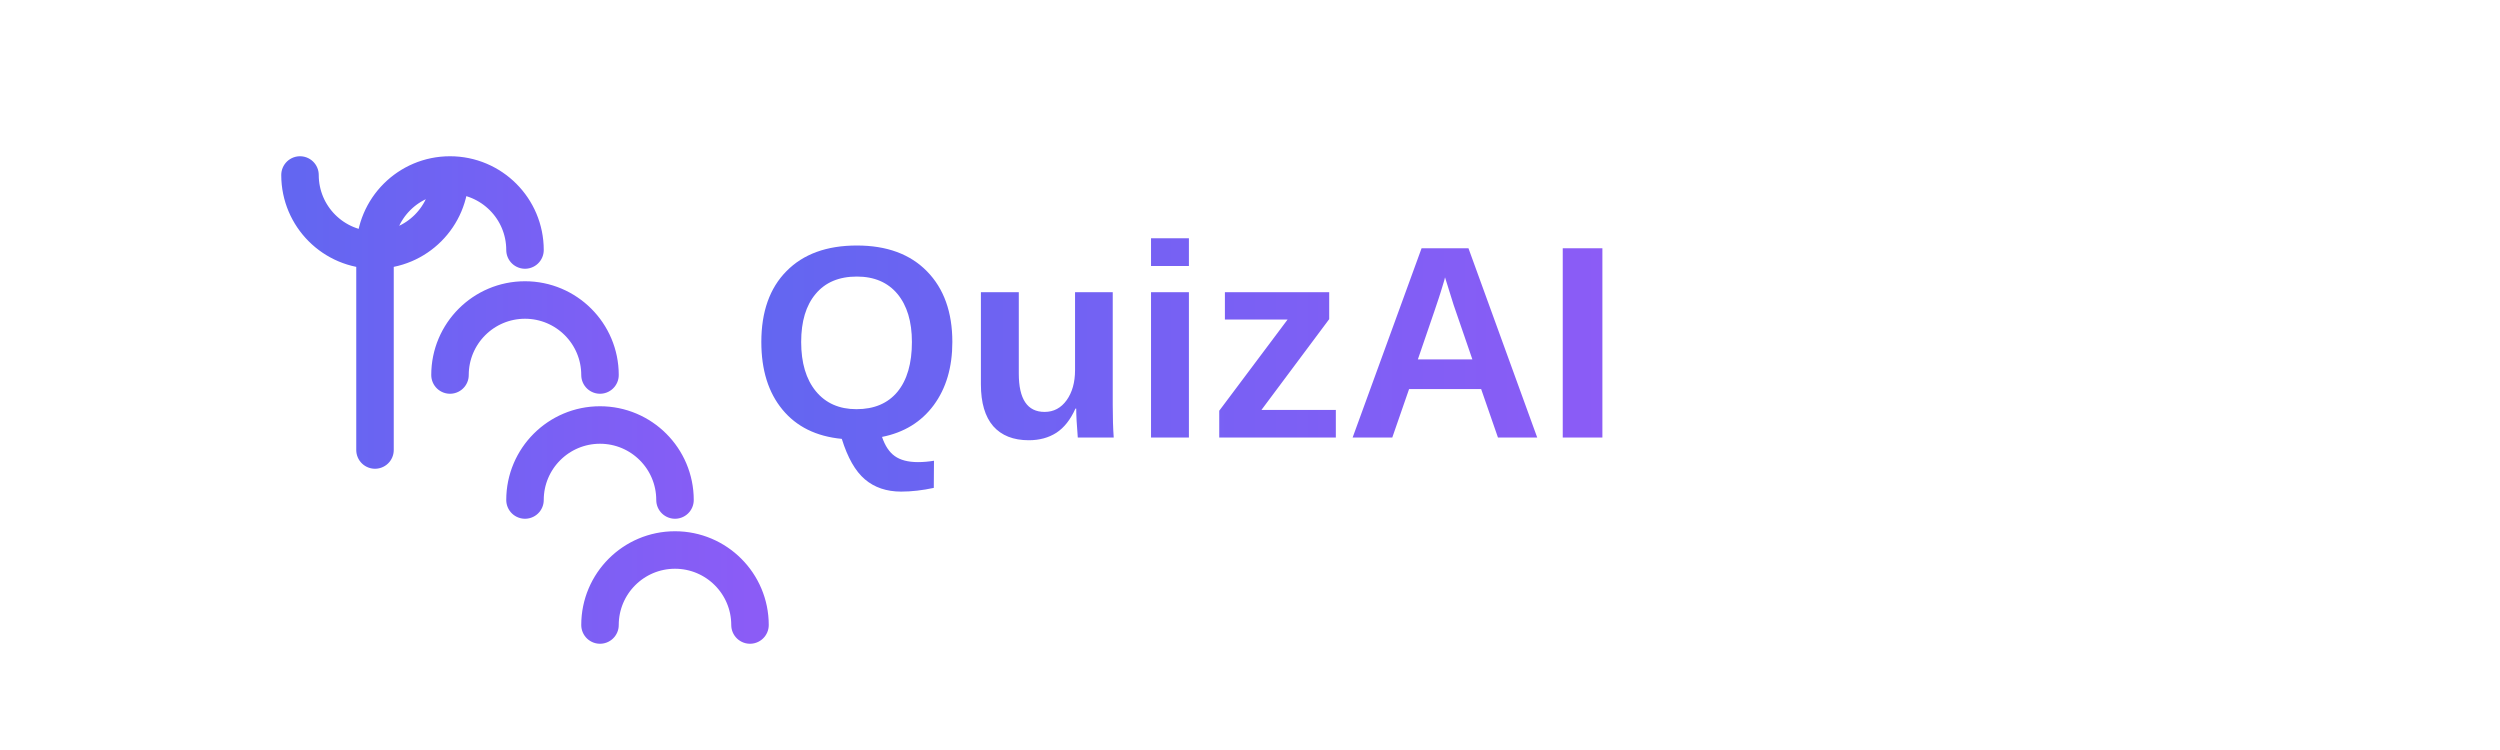
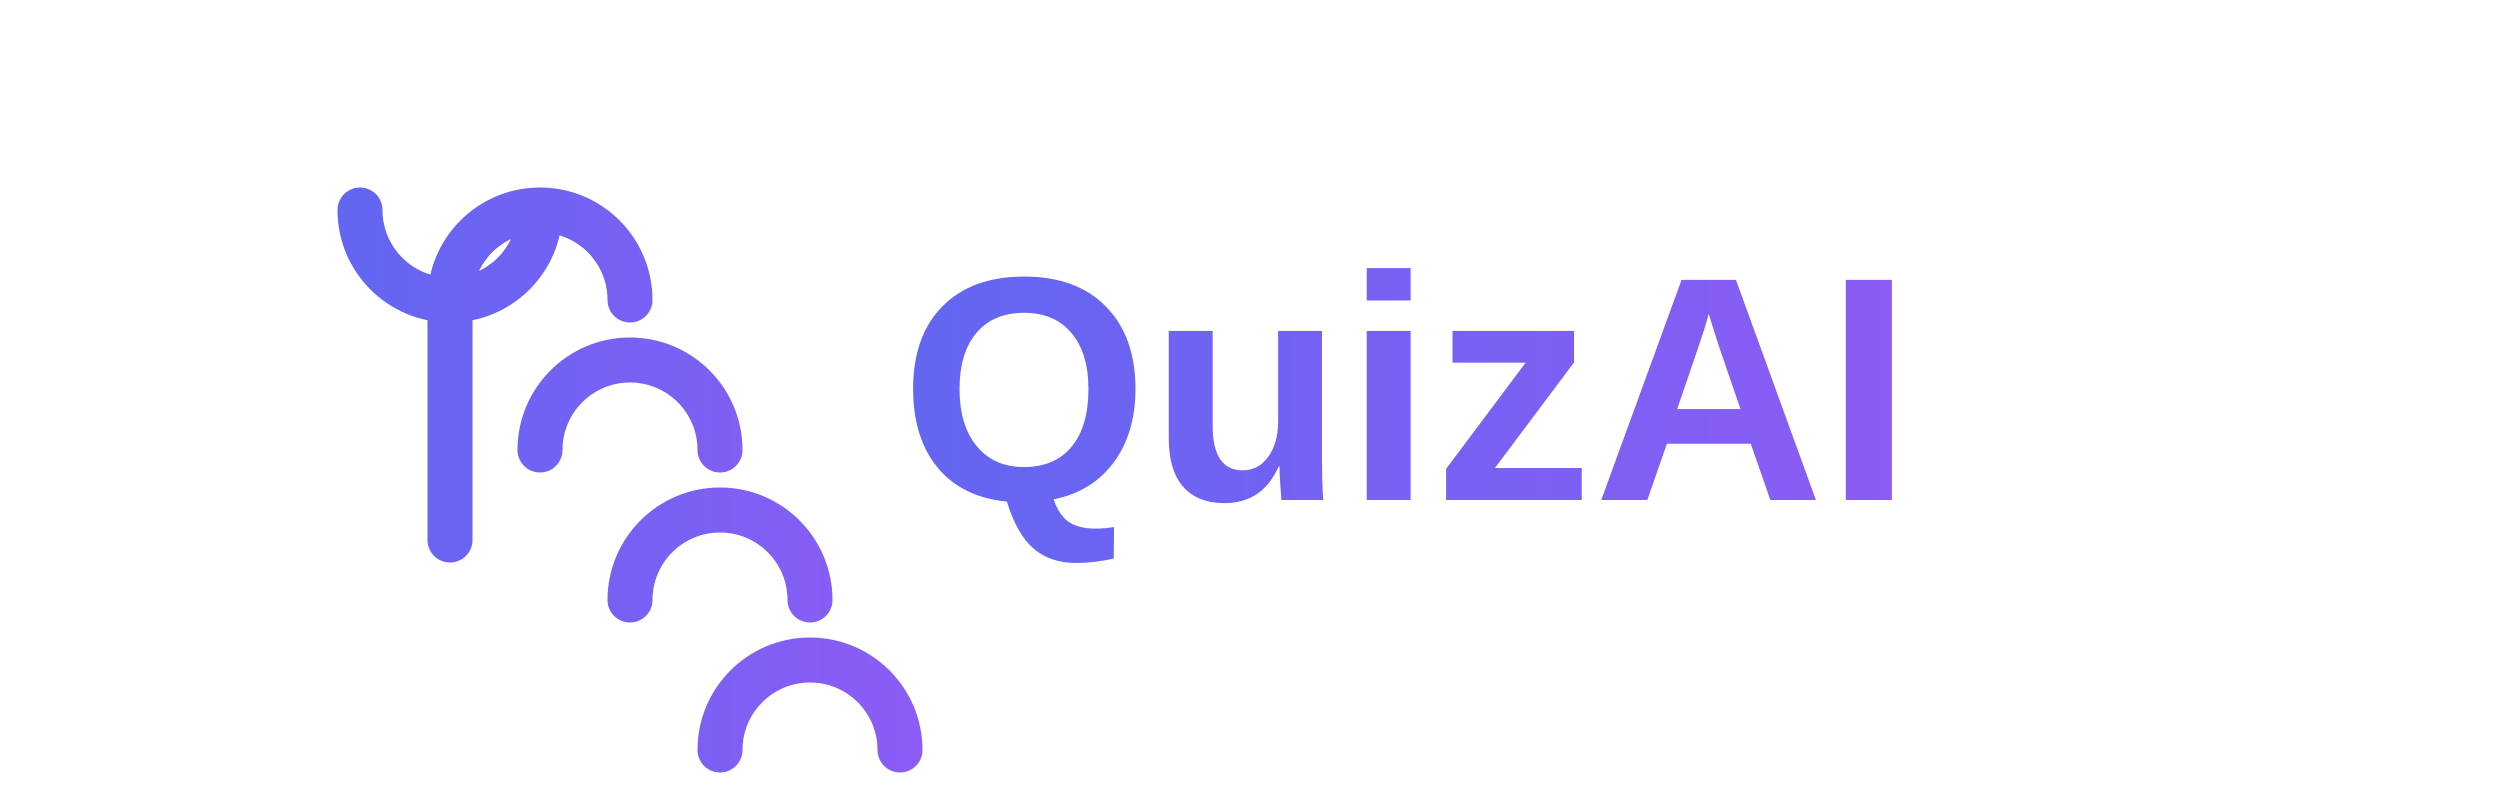
- <svg xmlns="http://www.w3.org/2000/svg" viewBox="0 0 200 60">
-   <g transform="translate(10,10)" stroke="url(#grad)" fill="none" stroke-width="3" stroke-linecap="round" stroke-linejoin="round">
-     <path d="M20 10a6 6 0 0 1-6-6m6 6a6 6 0 0 0 6-6m-6 6v16m6-22a6 6 0 0 1 6 6m-6-6a6 6 0 0 0-6 6m12 4a6 6 0 0 1 6 6m-6-6a6 6 0 0 0-6 6m12 4a6 6 0 0 1 6 6m-6-6a6 6 0 0 0-6 6m12 4a6 6 0 0 1 6 6m-6-6a6 6 0 0 0-6 6" />
-   </g>
+ <svg xmlns="http://www.w3.org/2000/svg" viewBox="0 0 250 80">
  <defs>
    <linearGradient id="grad" x1="0%" y1="0%" x2="100%" y2="0%">
      <stop offset="0%" style="stop-color:#6366F1;stop-opacity:1" />
      <stop offset="100%" style="stop-color:#8B5CF6;stop-opacity:1" />
    </linearGradient>
  </defs>
-   <text x="60" y="35" font-family="Arial, sans-serif" font-size="22" font-weight="bold" fill="url(#grad)">
+   <g transform="translate(15,15) scale(1.5)" stroke="url(#grad)" fill="none" stroke-width="3" stroke-linecap="round" stroke-linejoin="round">
+     <path d="M20 10a6 6 0 0 1-6-6m6 6a6 6 0 0 0 6-6m-6 6v16m6-22a6 6 0 0 1 6 6m-6-6a6 6 0 0 0-6 6m12 4a6 6 0 0 1 6 6m-6-6a6 6 0 0 0-6 6m12 4a6 6 0 0 1 6 6m-6-6a6 6 0 0 0-6 6m12 4a6 6 0 0 1 6 6m-6-6a6 6 0 0 0-6 6" />
+   </g>
+   <text x="90" y="50" font-family="Arial, sans-serif" font-size="32" font-weight="bold" fill="url(#grad)">
    QuizAI
  </text>
</svg>
